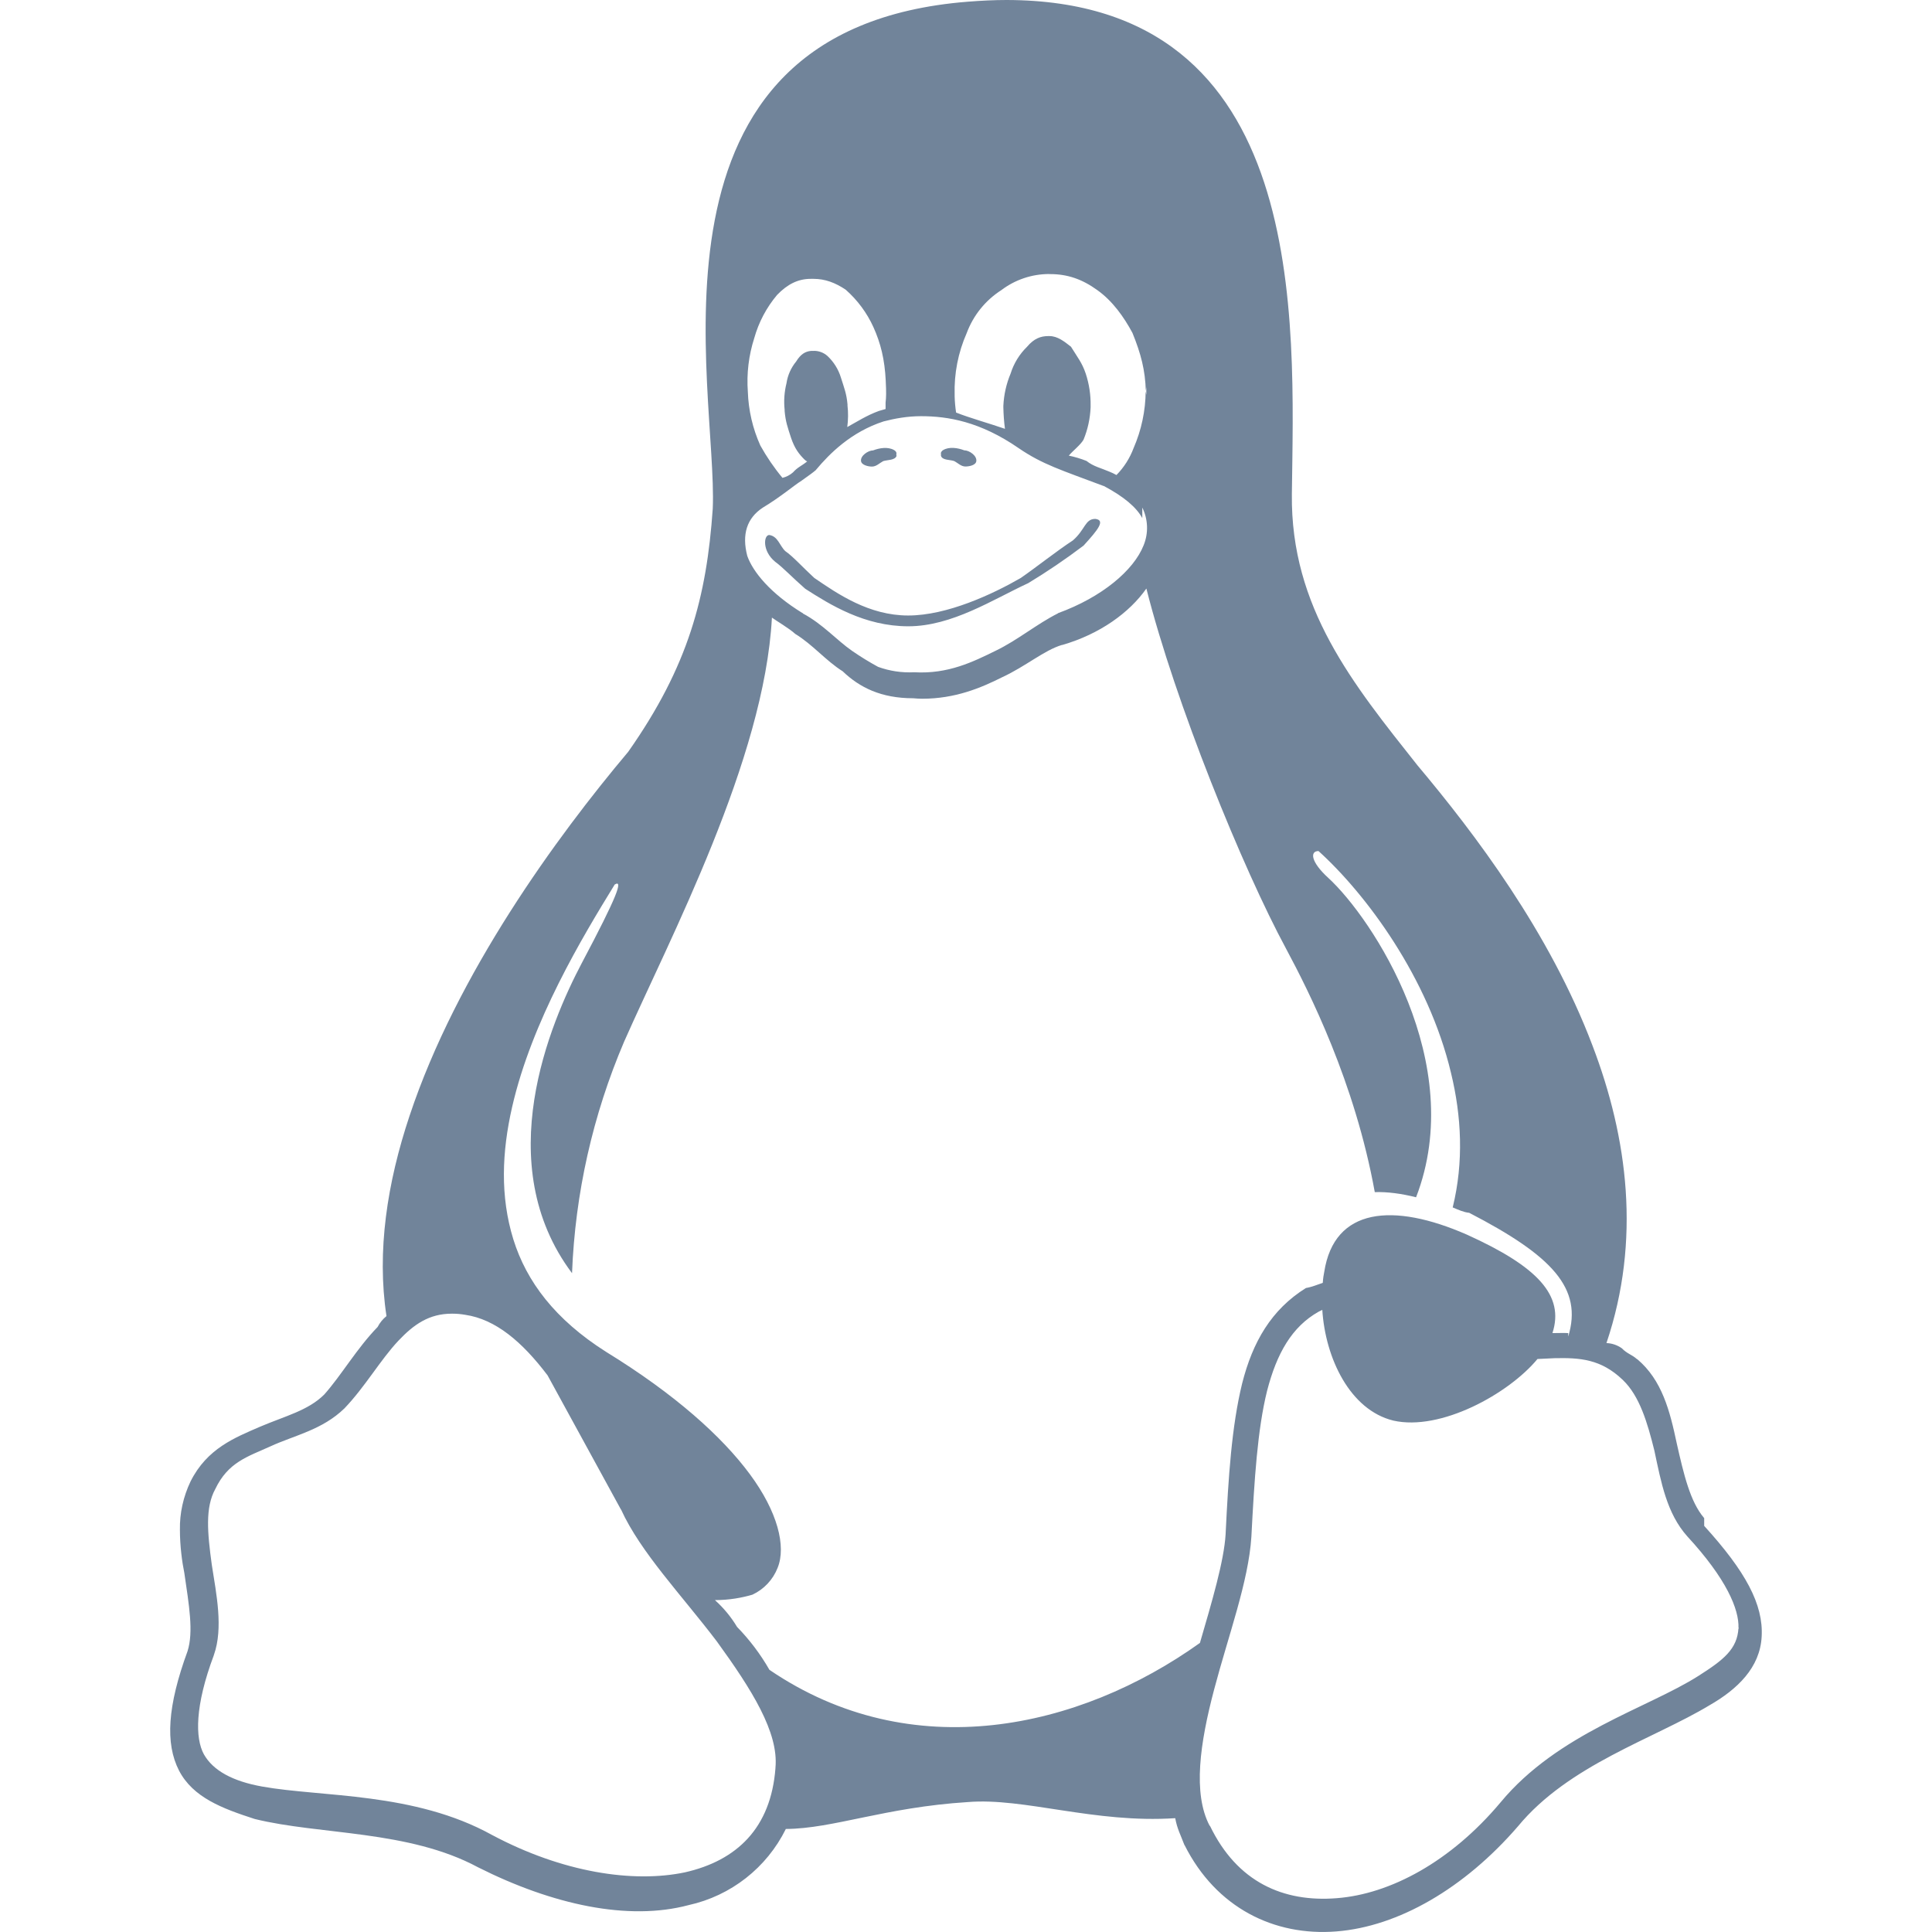
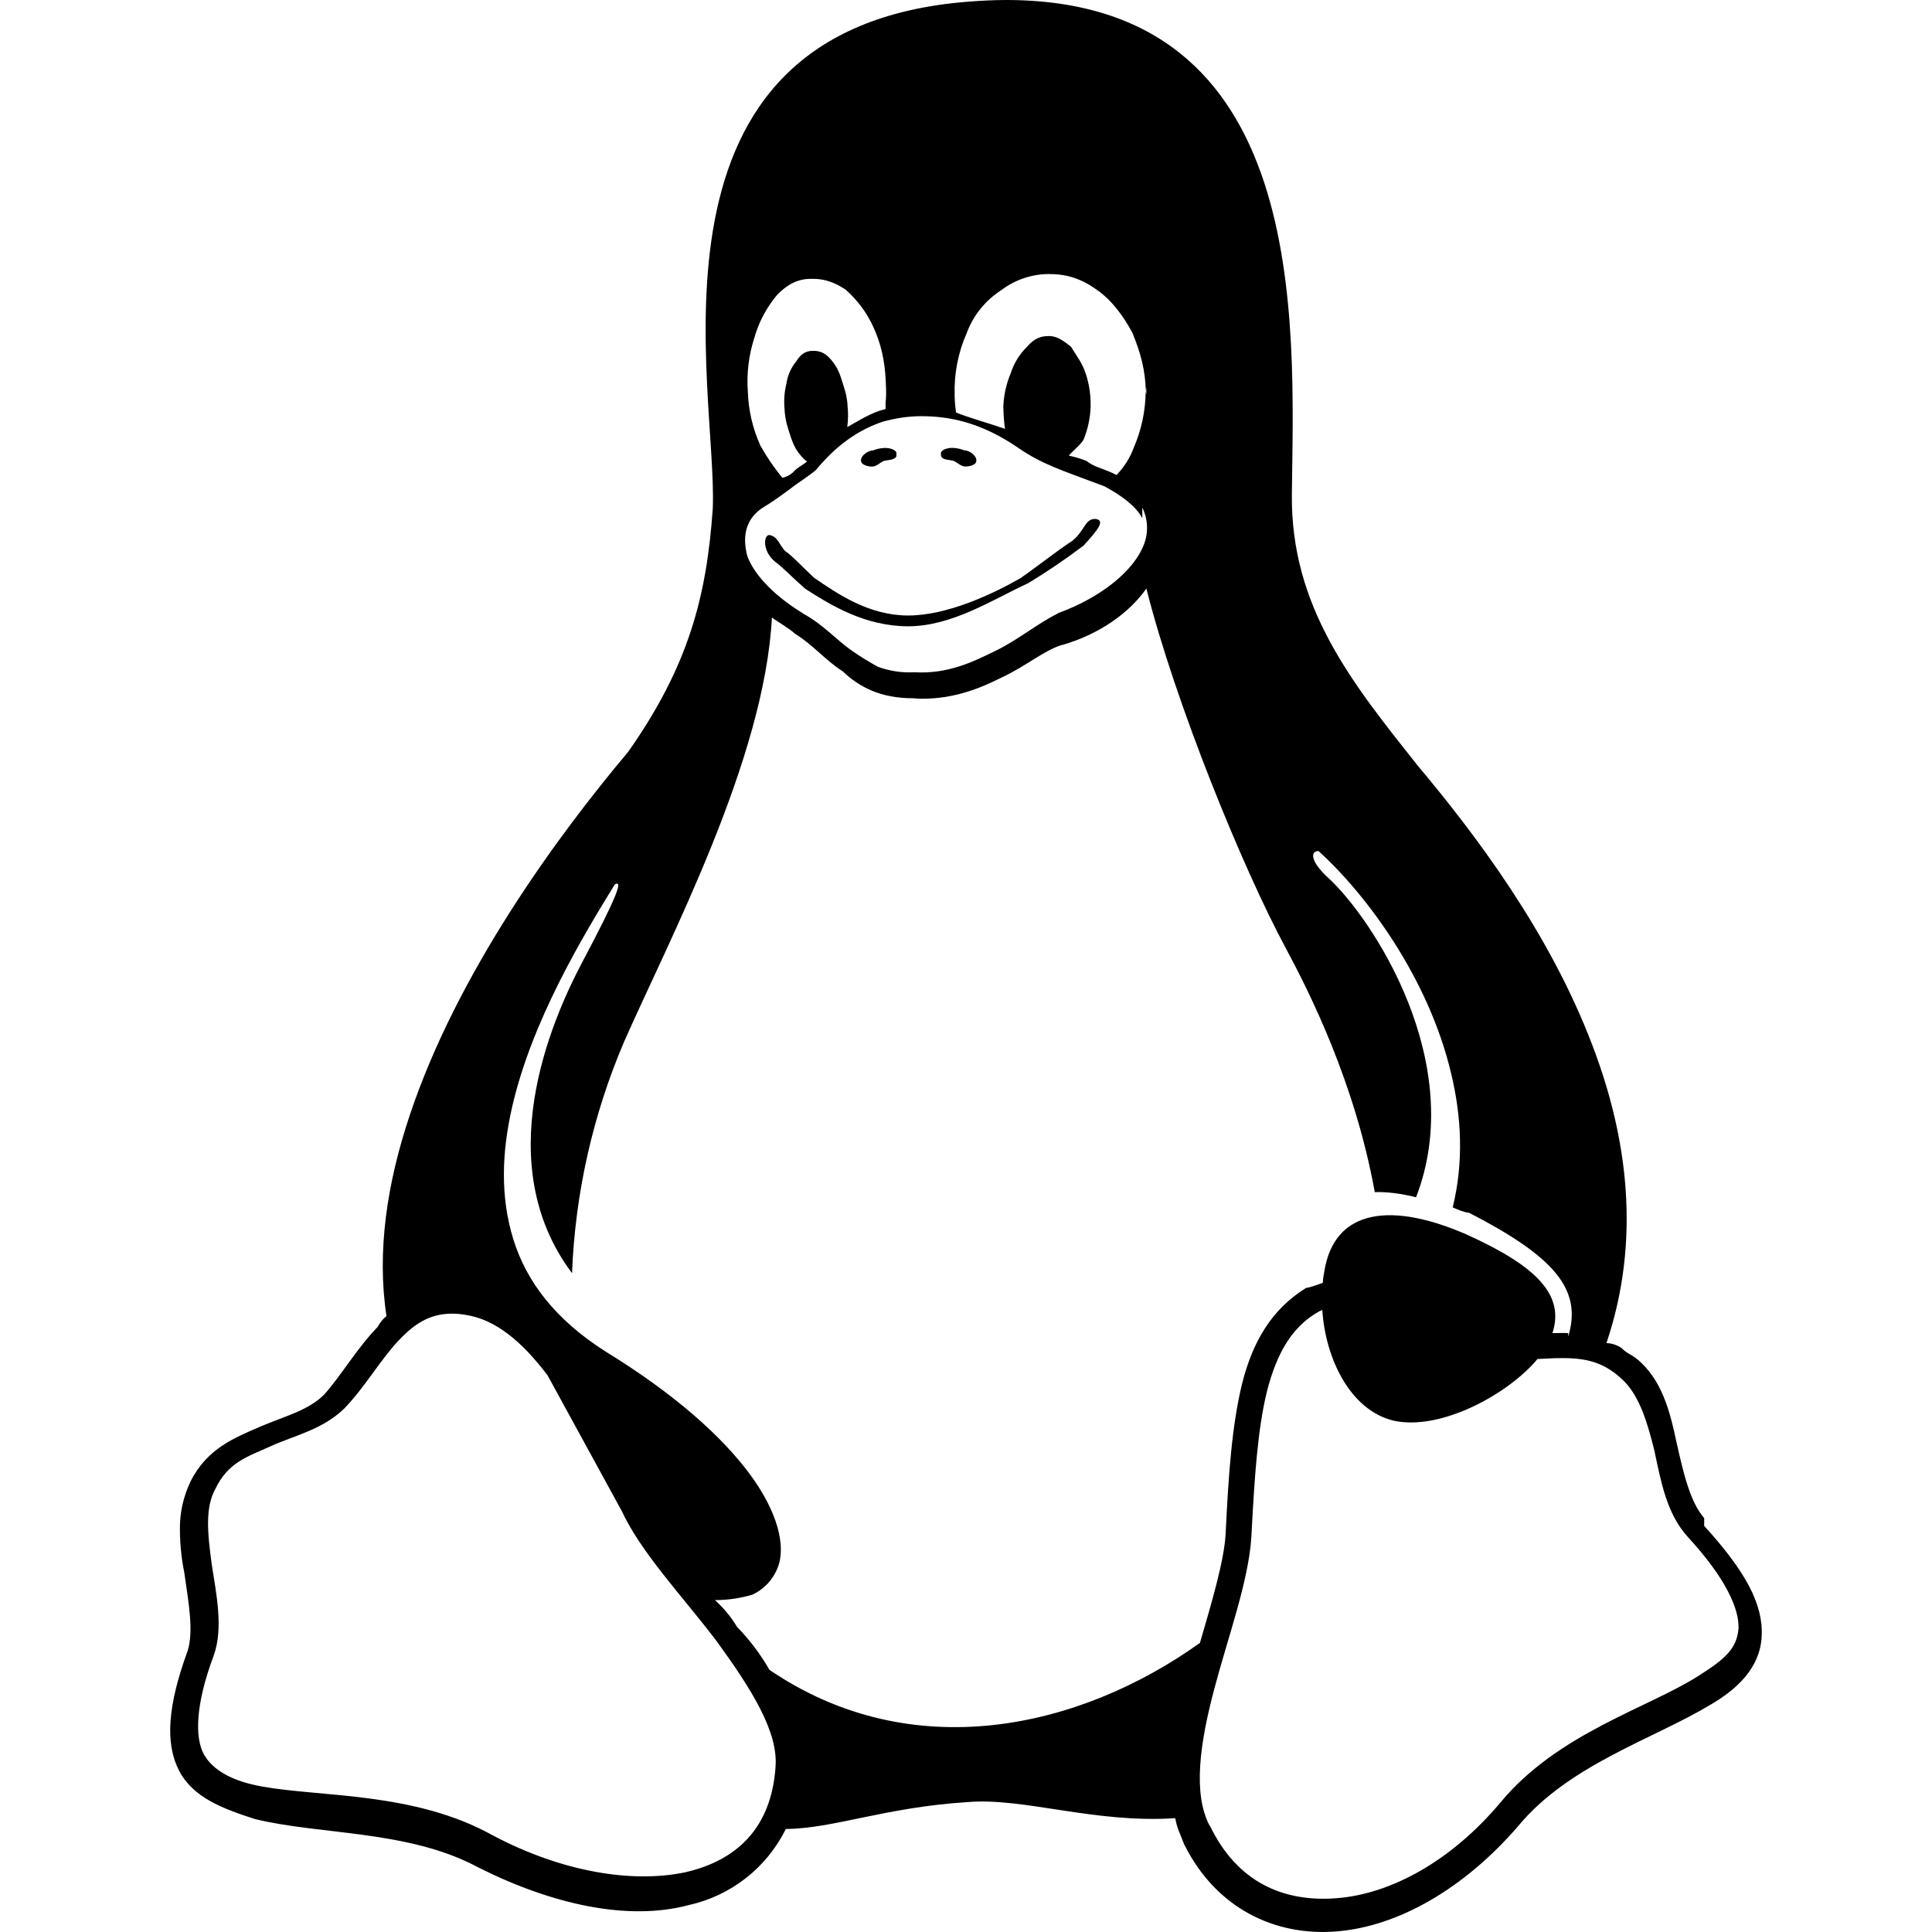
<svg xmlns="http://www.w3.org/2000/svg" role="img" viewBox="0 0 24 24">
-   <path fill="#71849A" d="M12.504 0c-.155 0-.315.008-.48.021-4.226.333-3.105 4.807-3.17 6.298-.076 1.092-.3 1.953-1.05 3.02-.885 1.051-2.127 2.75-2.716 4.521-.278.832-.41 1.684-.287 2.489a.424.424 0 00-.11.135c-.26.268-.45.6-.663.839-.199.199-.485.267-.797.4-.313.136-.658.269-.864.68-.09.189-.136.394-.132.602 0 .199.027.4.055.536.058.399.116.728.04.97-.249.68-.28 1.145-.106 1.484.174.334.535.47.94.601.81.2 1.91.135 2.774.6.926.466 1.866.67 2.616.47.526-.116.97-.464 1.208-.946.587-.003 1.23-.269 2.26-.334.699-.058 1.574.267 2.577.2.025.134.063.198.114.333l.003.003c.391.778 1.113 1.132 1.884 1.071.771-.06 1.592-.536 2.257-1.306.631-.765 1.683-1.084 2.378-1.503.348-.199.629-.469.649-.853.023-.4-.2-.811-.714-1.376v-.097l-.003-.003c-.17-.2-.25-.535-.338-.926-.085-.401-.182-.786-.492-1.046h-.003c-.059-.054-.123-.067-.188-.135a.357.357 0 00-.19-.064c.431-1.278.264-2.55-.173-3.694-.533-1.41-1.465-2.638-2.175-3.483-.796-1.005-1.576-1.957-1.56-3.368.026-2.152.236-6.133-3.544-6.139zm.529 3.405h.013c.213 0 .396.062.584.198.19.135.33.332.438.533.105.259.158.459.166.724 0-.02.006-.04.006-.06v.105a.086.086 0 01-.004-.021l-.004-.024a1.807 1.807 0 01-.15.706.953.953 0 01-.213.335.71.71 0 00-.088-.042c-.104-.045-.198-.064-.284-.133a1.312 1.312 0 00-.22-.066c.05-.06.146-.133.183-.198.053-.128.082-.264.088-.402v-.02a1.21 1.21 0 00-.061-.4c-.045-.134-.101-.2-.183-.333-.084-.066-.167-.132-.267-.132h-.016c-.093 0-.176.03-.262.132a.8.8 0 00-.205.334 1.18 1.18 0 00-.09.4v.019c.002.089.008.179.02.267-.193-.067-.438-.135-.607-.202a1.635 1.635 0 01-.018-.2v-.02a1.772 1.772 0 01.15-.768c.082-.22.232-.406.43-.533a.985.985 0 01.594-.2zm-2.962.059h.036c.142 0 .27.048.399.135.146.129.264.288.344.465.09.199.14.4.153.667v.004c.007.134.006.2-.002.266v.08c-.03.007-.056.018-.083.024-.152.055-.274.135-.393.2.012-.09.013-.18.003-.267v-.015c-.012-.133-.04-.2-.082-.333a.613.613 0 00-.166-.267.248.248 0 00-.183-.064h-.021c-.071.006-.13.04-.186.132a.552.552 0 00-.12.27.944.944 0 00-.023.33v.015c.012.135.037.2.08.334.046.134.098.2.166.268.01.009.02.018.034.024-.07.057-.117.07-.176.136a.304.304 0 01-.131.068 2.62 2.62 0 01-.275-.402 1.772 1.772 0 01-.155-.667 1.759 1.759 0 01.08-.668 1.43 1.43 0 01.283-.535c.128-.133.26-.2.418-.2zm1.37 1.706c.332 0 .733.065 1.216.399.293.2.523.269 1.052.468h.003c.255.136.405.266.478.399v-.131a.571.571 0 01.016.47c-.123.31-.516.643-1.063.842v.002c-.268.135-.501.333-.775.465-.276.135-.588.292-1.012.267a1.139 1.139 0 01-.448-.067 3.566 3.566 0 01-.322-.198c-.195-.135-.363-.332-.612-.465v-.005h-.005c-.4-.246-.616-.512-.686-.71-.07-.268-.005-.47.193-.6.224-.135.38-.271.483-.336.104-.074.143-.102.176-.131h.002v-.003c.169-.202.436-.47.839-.601.139-.036.294-.065.466-.065zm2.8 2.142c.358 1.417 1.196 3.475 1.735 4.473.286.534.855 1.659 1.102 3.024.156-.005.33.018.513.064.646-1.671-.546-3.467-1.089-3.966-.22-.2-.232-.335-.123-.335.59.534 1.365 1.572 1.646 2.757.13.535.16 1.104.021 1.67.067.028.135.06.205.067 1.032.534 1.413.938 1.23 1.537v-.043c-.06-.003-.12 0-.18 0h-.016c.151-.467-.182-.825-1.065-1.224-.915-.4-1.646-.336-1.77.465-.008.043-.013.066-.018.135-.068.023-.139.053-.209.064-.43.268-.662.669-.793 1.187-.13.533-.17 1.156-.205 1.869v.003c-.02.334-.17.838-.319 1.35-1.5 1.072-3.58 1.538-5.348.334a2.645 2.645 0 00-.402-.533 1.45 1.45 0 00-.275-.333c.182 0 .338-.03.465-.067a.615.615 0 00.314-.334c.108-.267 0-.697-.345-1.163-.345-.467-.931-.995-1.788-1.521-.63-.4-.986-.87-1.15-1.396-.165-.534-.143-1.085-.015-1.645.245-1.07.873-2.11 1.274-2.763.107-.065.037.135-.408.974-.396.751-1.14 2.497-.122 3.854a8.123 8.123 0 01.647-2.876c.564-1.278 1.743-3.504 1.836-5.268.048.036.217.135.289.202.218.133.38.333.59.465.21.201.477.335.876.335.039.003.075.006.11.006.412 0 .73-.134.997-.268.29-.134.52-.334.74-.4h.005c.467-.135.835-.402 1.044-.7zm2.185 8.958c.037.6.343 1.245.882 1.377.588.134 1.434-.333 1.791-.765l.211-.01c.315-.007.577.01.847.268l.003.003c.208.199.305.53.391.876.085.4.154.78.409 1.066.486.527.645.906.636 1.14l.003-.007v.018l-.003-.012c-.015.262-.185.396-.498.595-.63.401-1.746.712-2.457 1.57-.618.737-1.37 1.14-2.036 1.191-.664.053-1.237-.2-1.574-.898l-.005-.003c-.21-.4-.12-1.025.056-1.69.176-.668.428-1.344.463-1.897.037-.714.076-1.335.195-1.814.12-.465.308-.797.641-.984l.045-.022zm-10.814.049h.01c.053 0 .105.005.157.014.376.055.706.333 1.023.752l.91 1.664.003.003c.243.533.754 1.064 1.189 1.637.434.598.77 1.131.729 1.57v.006c-.057.744-.48 1.148-1.125 1.294-.645.135-1.52.002-2.395-.464-.968-.536-2.118-.469-2.857-.602-.369-.066-.61-.2-.723-.4-.11-.2-.113-.602.123-1.23v-.004l.002-.003c.117-.334.03-.752-.027-1.118-.055-.401-.083-.71.043-.94.16-.334.396-.4.69-.533.294-.135.64-.202.915-.47h.002v-.002c.256-.268.445-.601.668-.838.19-.201.38-.336.663-.336zm7.159-9.074c-.435.201-.945.535-1.488.535-.542 0-.97-.267-1.28-.466-.154-.134-.28-.268-.373-.335-.164-.134-.144-.333-.074-.333.109.016.129.134.199.2.096.066.215.2.36.333.292.2.68.467 1.167.467.485 0 1.053-.267 1.398-.466.195-.135.445-.334.648-.467.156-.136.149-.267.279-.267.128.016.034.134-.147.332a8.097 8.097 0 01-.69.468zm-1.082-1.583V5.64c-.006-.02.013-.042.029-.05.074-.043.18-.027.26.004.063 0 .16.067.15.135-.006.049-.085.066-.135.066-.055 0-.092-.043-.141-.068-.052-.018-.146-.008-.163-.065zm-.551 0c-.02.058-.113.049-.166.066-.047.025-.086.068-.14.068-.05 0-.13-.02-.136-.068-.01-.066.088-.133.15-.133.08-.031.184-.047.259-.005.019.009.036.03.03.05v.02h.003z" />
+   <path d="M12.504 0c-.155 0-.315.008-.48.021-4.226.333-3.105 4.807-3.17 6.298-.076 1.092-.3 1.953-1.05 3.02-.885 1.051-2.127 2.75-2.716 4.521-.278.832-.41 1.684-.287 2.489a.424.424 0 00-.11.135c-.26.268-.45.6-.663.839-.199.199-.485.267-.797.4-.313.136-.658.269-.864.68-.09.189-.136.394-.132.602 0 .199.027.4.055.536.058.399.116.728.04.97-.249.68-.28 1.145-.106 1.484.174.334.535.47.94.601.81.2 1.91.135 2.774.6.926.466 1.866.67 2.616.47.526-.116.97-.464 1.208-.946.587-.003 1.23-.269 2.26-.334.699-.058 1.574.267 2.577.2.025.134.063.198.114.333l.003.003c.391.778 1.113 1.132 1.884 1.071.771-.06 1.592-.536 2.257-1.306.631-.765 1.683-1.084 2.378-1.503.348-.199.629-.469.649-.853.023-.4-.2-.811-.714-1.376v-.097l-.003-.003c-.17-.2-.25-.535-.338-.926-.085-.401-.182-.786-.492-1.046h-.003c-.059-.054-.123-.067-.188-.135a.357.357 0 00-.19-.064c.431-1.278.264-2.55-.173-3.694-.533-1.41-1.465-2.638-2.175-3.483-.796-1.005-1.576-1.957-1.56-3.368.026-2.152.236-6.133-3.544-6.139zm.529 3.405h.013c.213 0 .396.062.584.198.19.135.33.332.438.533.105.259.158.459.166.724 0-.02.006-.04.006-.06v.105a.086.086 0 01-.004-.021l-.004-.024a1.807 1.807 0 01-.15.706.953.953 0 01-.213.335.71.71 0 00-.088-.042c-.104-.045-.198-.064-.284-.133a1.312 1.312 0 00-.22-.066c.05-.06.146-.133.183-.198.053-.128.082-.264.088-.402v-.02a1.21 1.21 0 00-.061-.4c-.045-.134-.101-.2-.183-.333-.084-.066-.167-.132-.267-.132h-.016c-.093 0-.176.03-.262.132a.8.8 0 00-.205.334 1.18 1.18 0 00-.09.4v.019c.002.089.008.179.02.267-.193-.067-.438-.135-.607-.202a1.635 1.635 0 01-.018-.2v-.02a1.772 1.772 0 01.15-.768c.082-.22.232-.406.43-.533a.985.985 0 01.594-.2zm-2.962.059h.036c.142 0 .27.048.399.135.146.129.264.288.344.465.09.199.14.4.153.667v.004c.007.134.006.2-.002.266v.08c-.03.007-.056.018-.083.024-.152.055-.274.135-.393.2.012-.09.013-.18.003-.267v-.015c-.012-.133-.04-.2-.082-.333a.613.613 0 00-.166-.267.248.248 0 00-.183-.064h-.021c-.071.006-.13.04-.186.132a.552.552 0 00-.12.27.944.944 0 00-.023.33v.015c.012.135.037.2.08.334.046.134.098.2.166.268.01.009.02.018.034.024-.07.057-.117.07-.176.136a.304.304 0 01-.131.068 2.62 2.62 0 01-.275-.402 1.772 1.772 0 01-.155-.667 1.759 1.759 0 01.08-.668 1.43 1.43 0 01.283-.535c.128-.133.26-.2.418-.2zm1.37 1.706c.332 0 .733.065 1.216.399.293.2.523.269 1.052.468h.003c.255.136.405.266.478.399v-.131a.571.571 0 01.016.47c-.123.31-.516.643-1.063.842v.002c-.268.135-.501.333-.775.465-.276.135-.588.292-1.012.267a1.139 1.139 0 01-.448-.067 3.566 3.566 0 01-.322-.198c-.195-.135-.363-.332-.612-.465v-.005h-.005c-.4-.246-.616-.512-.686-.71-.07-.268-.005-.47.193-.6.224-.135.38-.271.483-.336.104-.074.143-.102.176-.131h.002v-.003c.169-.202.436-.47.839-.601.139-.036.294-.065.466-.065zm2.8 2.142c.358 1.417 1.196 3.475 1.735 4.473.286.534.855 1.659 1.102 3.024.156-.005.33.018.513.064.646-1.671-.546-3.467-1.089-3.966-.22-.2-.232-.335-.123-.335.59.534 1.365 1.572 1.646 2.757.13.535.16 1.104.021 1.67.067.028.135.06.205.067 1.032.534 1.413.938 1.23 1.537v-.043c-.06-.003-.12 0-.18 0h-.016c.151-.467-.182-.825-1.065-1.224-.915-.4-1.646-.336-1.77.465-.008.043-.013.066-.018.135-.068.023-.139.053-.209.064-.43.268-.662.669-.793 1.187-.13.533-.17 1.156-.205 1.869v.003c-.02.334-.17.838-.319 1.35-1.5 1.072-3.58 1.538-5.348.334a2.645 2.645 0 00-.402-.533 1.45 1.45 0 00-.275-.333c.182 0 .338-.03.465-.067a.615.615 0 00.314-.334c.108-.267 0-.697-.345-1.163-.345-.467-.931-.995-1.788-1.521-.63-.4-.986-.87-1.15-1.396-.165-.534-.143-1.085-.015-1.645.245-1.07.873-2.11 1.274-2.763.107-.065.037.135-.408.974-.396.751-1.14 2.497-.122 3.854a8.123 8.123 0 01.647-2.876c.564-1.278 1.743-3.504 1.836-5.268.048.036.217.135.289.202.218.133.38.333.59.465.21.201.477.335.876.335.039.003.075.006.11.006.412 0 .73-.134.997-.268.29-.134.52-.334.74-.4h.005c.467-.135.835-.402 1.044-.7zm2.185 8.958c.037.6.343 1.245.882 1.377.588.134 1.434-.333 1.791-.765l.211-.01c.315-.007.577.01.847.268l.003.003c.208.199.305.53.391.876.085.4.154.78.409 1.066.486.527.645.906.636 1.14l.003-.007v.018l-.003-.012c-.015.262-.185.396-.498.595-.63.401-1.746.712-2.457 1.57-.618.737-1.37 1.14-2.036 1.191-.664.053-1.237-.2-1.574-.898l-.005-.003c-.21-.4-.12-1.025.056-1.69.176-.668.428-1.344.463-1.897.037-.714.076-1.335.195-1.814.12-.465.308-.797.641-.984l.045-.022zm-10.814.049h.01c.053 0 .105.005.157.014.376.055.706.333 1.023.752l.91 1.664.003.003c.243.533.754 1.064 1.189 1.637.434.598.77 1.131.729 1.57v.006c-.057.744-.48 1.148-1.125 1.294-.645.135-1.52.002-2.395-.464-.968-.536-2.118-.469-2.857-.602-.369-.066-.61-.2-.723-.4-.11-.2-.113-.602.123-1.23v-.004l.002-.003c.117-.334.03-.752-.027-1.118-.055-.401-.083-.71.043-.94.16-.334.396-.4.69-.533.294-.135.64-.202.915-.47h.002v-.002c.256-.268.445-.601.668-.838.19-.201.38-.336.663-.336zm7.159-9.074c-.435.201-.945.535-1.488.535-.542 0-.97-.267-1.28-.466-.154-.134-.28-.268-.373-.335-.164-.134-.144-.333-.074-.333.109.016.129.134.199.2.096.066.215.2.36.333.292.2.68.467 1.167.467.485 0 1.053-.267 1.398-.466.195-.135.445-.334.648-.467.156-.136.149-.267.279-.267.128.016.034.134-.147.332a8.097 8.097 0 01-.69.468zm-1.082-1.583V5.64c-.006-.02.013-.042.029-.05.074-.043.18-.027.26.004.063 0 .16.067.15.135-.006.049-.085.066-.135.066-.055 0-.092-.043-.141-.068-.052-.018-.146-.008-.163-.065zm-.551 0c-.02.058-.113.049-.166.066-.047.025-.086.068-.14.068-.05 0-.13-.02-.136-.068-.01-.066.088-.133.15-.133.08-.031.184-.047.259-.005.019.009.036.03.03.05v.02h.003z" />
</svg>
